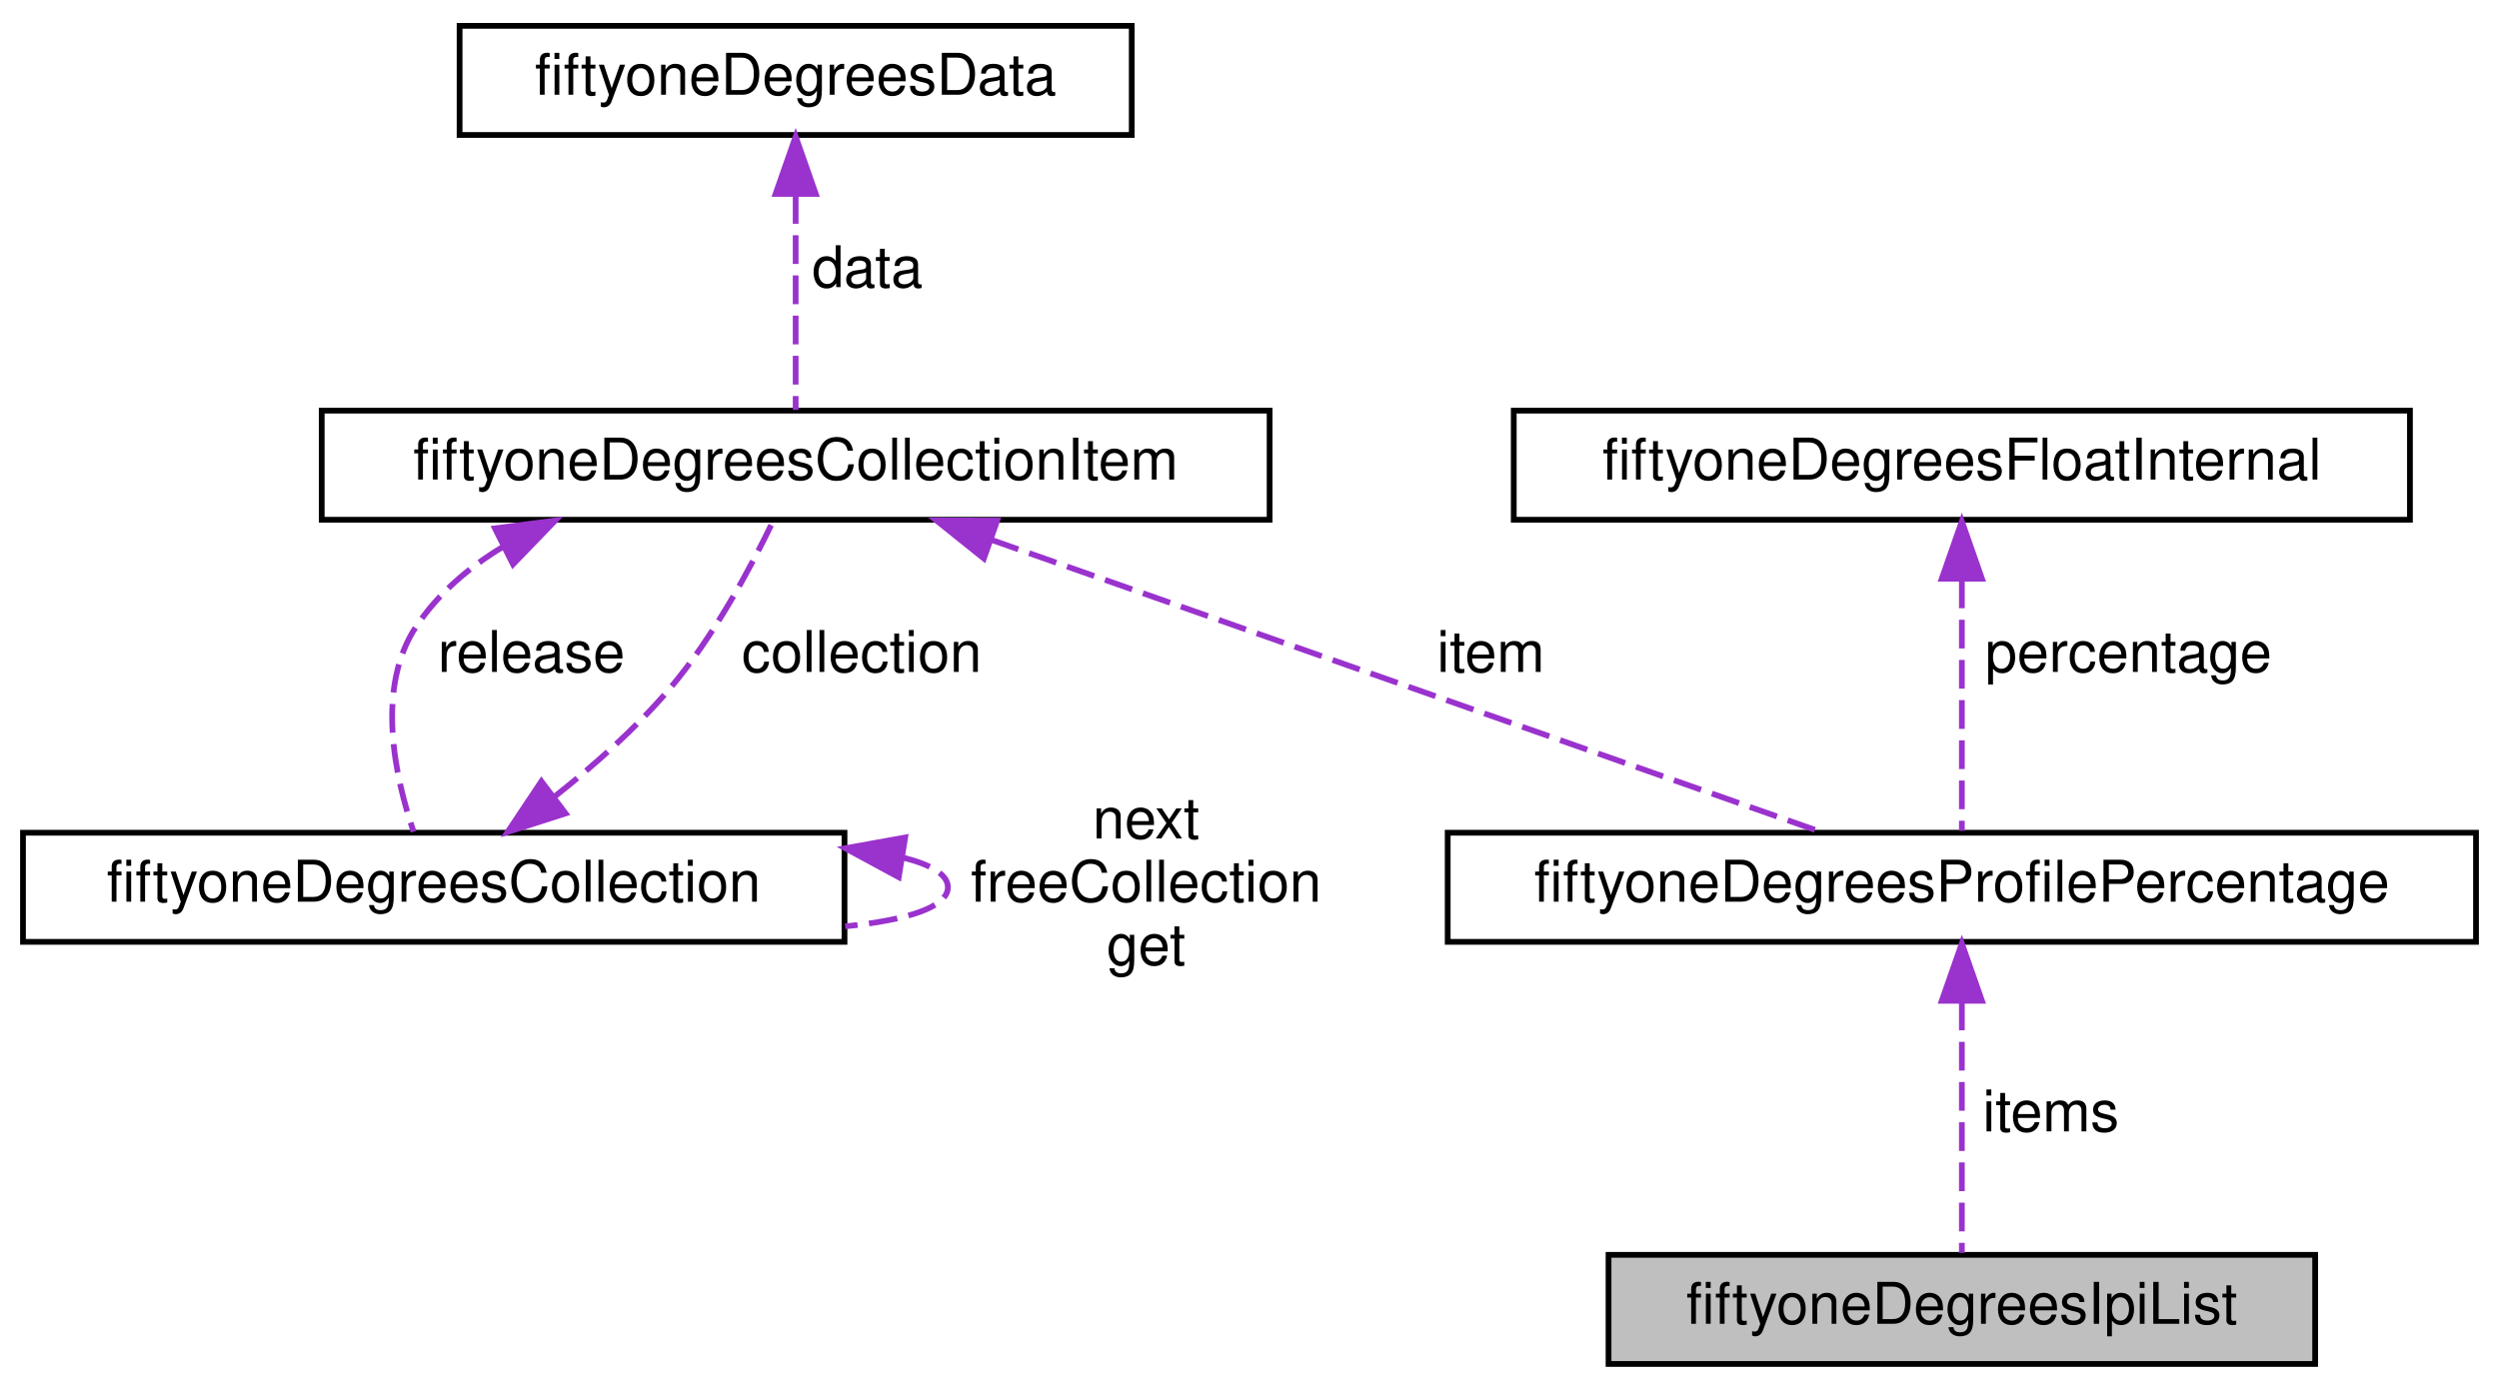
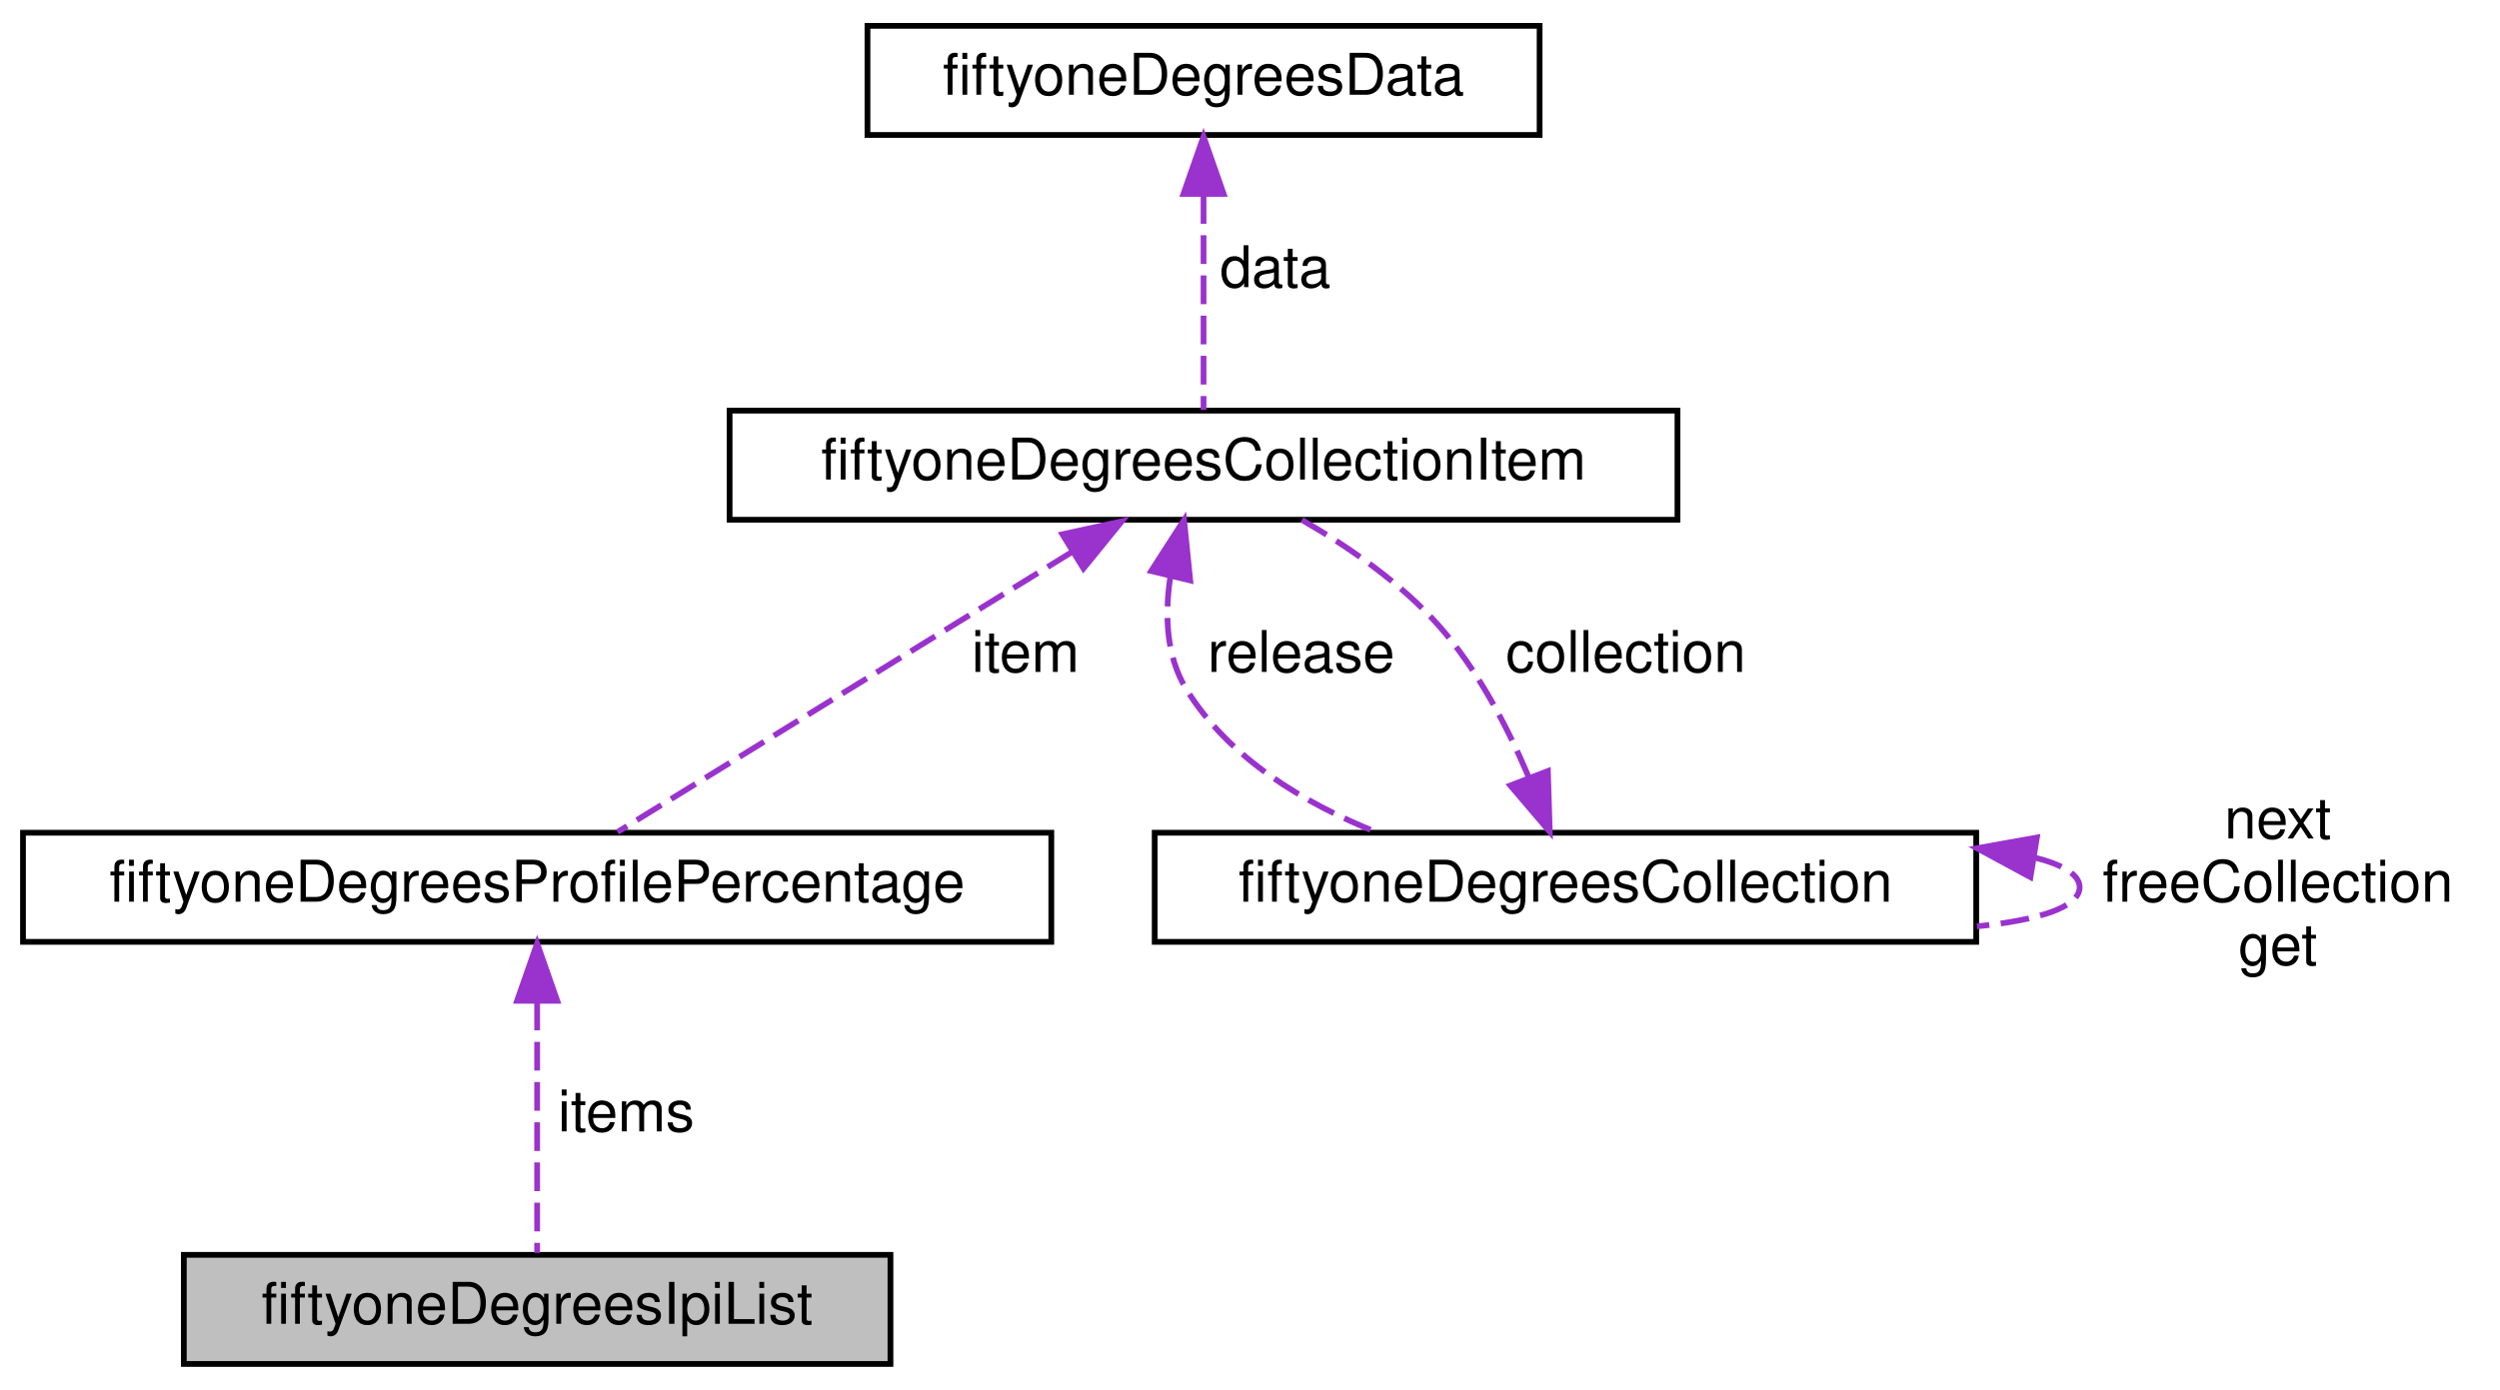
<svg xmlns="http://www.w3.org/2000/svg" xmlns:xlink="http://www.w3.org/1999/xlink" width="435pt" height="242pt" viewBox="0.00 0.00 435.00 242.00">
  <g id="graph0" class="graph" transform="scale(1 1) rotate(0) translate(4 238)">
    <g id="node1" class="node">
      <g id="a_node1">
        <a xlink:title="The structure which represents the list of values returned for the required property from the results...">
-           <polygon fill="#bfbfbf" stroke="black" points="276,-0.5 276,-19.5 399,-19.5 399,-0.5 276,-0.5" />
-           <text text-anchor="middle" x="337.5" y="-7.5" font-family="Helvetica,sans-Serif" font-size="10.00">fiftyoneDegreesIpiList</text>
+           <polygon fill="#bfbfbf" stroke="black" points="28,-0.5 28,-19.5 151,-19.5 151,-0.5 28,-0.5" />
+           <text text-anchor="middle" x="89.5" y="-7.5" font-family="Helvetica,sans-Serif" font-size="10.00">fiftyoneDegreesIpiList</text>
        </a>
      </g>
    </g>
    <g id="node2" class="node">
      <g id="a_node2">
        <a xlink:href="structfiftyone_degrees_profile_percentage.html" target="_top" xlink:title="The structure to hold a pair of result item and its percentage When getting values for a property fro...">
-           <polygon fill="none" stroke="black" points="248,-74 248,-93 427,-93 427,-74 248,-74" />
-           <text text-anchor="middle" x="337.5" y="-81" font-family="Helvetica,sans-Serif" font-size="10.00">fiftyoneDegreesProfilePercentage</text>
+           <polygon fill="none" stroke="black" points="0,-74 0,-93 179,-93 179,-74 0,-74" />
+           <text text-anchor="middle" x="89.5" y="-81" font-family="Helvetica,sans-Serif" font-size="10.00">fiftyoneDegreesProfilePercentage</text>
        </a>
      </g>
    </g>
    <g id="edge1" class="edge">
-       <path fill="none" stroke="#9a32cd" stroke-dasharray="5,2" d="M337.5,-63.59C337.5,-49.43 337.5,-30.7 337.5,-19.84" />
-       <polygon fill="#9a32cd" stroke="#9a32cd" points="334,-63.73 337.5,-73.73 341,-63.73 334,-63.73" />
-       <text text-anchor="middle" x="353" y="-41" font-family="Helvetica,sans-Serif" font-size="10.00"> items</text>
+       <path fill="none" stroke="#9a32cd" stroke-dasharray="5,2" d="M89.5,-63.59C89.5,-49.43 89.5,-30.7 89.5,-19.84" />
+       <polygon fill="#9a32cd" stroke="#9a32cd" points="86,-63.73 89.5,-73.73 93,-63.73 86,-63.73" />
+       <text text-anchor="middle" x="105" y="-41" font-family="Helvetica,sans-Serif" font-size="10.00"> items</text>
    </g>
    <g id="node3" class="node">
      <g id="a_node3">
        <a xlink:href="structfiftyone_degrees_collection_item.html" target="_top" xlink:title="Used to store a handle to the underlying item that could be used to release the item when it's finish...">
-           <polygon fill="none" stroke="black" points="52,-147.5 52,-166.5 217,-166.5 217,-147.5 52,-147.5" />
-           <text text-anchor="middle" x="134.5" y="-154.5" font-family="Helvetica,sans-Serif" font-size="10.00">fiftyoneDegreesCollectionItem</text>
+           <polygon fill="none" stroke="black" points="123,-147.5 123,-166.5 288,-166.5 288,-147.5 123,-147.5" />
+           <text text-anchor="middle" x="205.5" y="-154.5" font-family="Helvetica,sans-Serif" font-size="10.00">fiftyoneDegreesCollectionItem</text>
        </a>
      </g>
    </g>
    <g id="edge2" class="edge">
-       <path fill="none" stroke="#9a32cd" stroke-dasharray="5,2" d="M168.54,-144.01C209.5,-129.59 277.23,-105.73 313.24,-93.04" />
-       <polygon fill="#9a32cd" stroke="#9a32cd" points="167.26,-140.75 158.99,-147.38 169.58,-147.35 167.26,-140.75" />
-       <text text-anchor="middle" x="255.5" y="-121" font-family="Helvetica,sans-Serif" font-size="10.00"> item</text>
+       <path fill="none" stroke="#9a32cd" stroke-dasharray="5,2" d="M182.62,-141.9C159.06,-127.37 123.1,-105.21 103.48,-93.12" />
+       <polygon fill="#9a32cd" stroke="#9a32cd" points="180.93,-144.97 191.28,-147.23 184.6,-139.01 180.93,-144.97" />
+       <text text-anchor="middle" x="174.5" y="-121" font-family="Helvetica,sans-Serif" font-size="10.00"> item</text>
    </g>
    <g id="node4" class="node">
      <g id="a_node4">
        <a xlink:href="structfiftyone_degrees_collection.html" target="_top" xlink:title="All the shared methods and fields required by file, memory and cached collections.">
-           <polygon fill="none" stroke="black" points="0,-74 0,-93 143,-93 143,-74 0,-74" />
-           <text text-anchor="middle" x="71.5" y="-81" font-family="Helvetica,sans-Serif" font-size="10.00">fiftyoneDegreesCollection</text>
+           <polygon fill="none" stroke="black" points="197,-74 197,-93 340,-93 340,-74 197,-74" />
+           <text text-anchor="middle" x="268.5" y="-81" font-family="Helvetica,sans-Serif" font-size="10.00">fiftyoneDegreesCollection</text>
        </a>
      </g>
    </g>
    <g id="edge4" class="edge">
-       <path fill="none" stroke="#9a32cd" stroke-dasharray="5,2" d="M83.59,-142.81C77.65,-139.25 72.35,-134.73 68.5,-129 61.34,-118.33 64.72,-102.79 67.99,-93.18" />
-       <polygon fill="#9a32cd" stroke="#9a32cd" points="82.15,-146 92.66,-147.36 85.3,-139.74 82.15,-146" />
-       <text text-anchor="middle" x="88.5" y="-121" font-family="Helvetica,sans-Serif" font-size="10.00"> release</text>
+       <path fill="none" stroke="#9a32cd" stroke-dasharray="5,2" d="M199.69,-137.38C198.73,-130.84 199,-123.71 202.5,-118 209.89,-105.95 223.12,-98.07 235.8,-93.01" />
+       <polygon fill="#9a32cd" stroke="#9a32cd" points="196.38,-138.57 202.11,-147.47 203.18,-136.93 196.38,-138.57" />
+       <text text-anchor="middle" x="222.5" y="-121" font-family="Helvetica,sans-Serif" font-size="10.00"> release</text>
    </g>
    <g id="edge3" class="edge">
-       <path fill="none" stroke="#9a32cd" stroke-dasharray="5,2" d="M92.61,-99.35C99.43,-104.75 106.72,-111.21 112.5,-118 120.21,-127.06 126.69,-139.19 130.58,-147.28" />
-       <polygon fill="#9a32cd" stroke="#9a32cd" points="94.45,-96.36 84.36,-93.13 90.24,-101.95 94.45,-96.36" />
-       <text text-anchor="middle" x="146" y="-121" font-family="Helvetica,sans-Serif" font-size="10.00"> collection</text>
+       <path fill="none" stroke="#9a32cd" stroke-dasharray="5,2" d="M262.09,-102.71C258.44,-111.33 253.24,-121.38 246.5,-129 239.84,-136.54 230.61,-142.86 222.59,-147.49" />
+       <polygon fill="#9a32cd" stroke="#9a32cd" points="265.44,-103.75 265.77,-93.16 258.9,-101.23 265.44,-103.75" />
+       <text text-anchor="middle" x="279" y="-121" font-family="Helvetica,sans-Serif" font-size="10.00"> collection</text>
    </g>
    <g id="edge5" class="edge">
-       <path fill="none" stroke="#9a32cd" stroke-dasharray="5,2" d="M153.11,-88.69C158.04,-87.46 161,-85.73 161,-83.5 161,-80.02 153.79,-77.76 143.13,-76.7" />
-       <polygon fill="#9a32cd" stroke="#9a32cd" points="152.44,-85.26 143.13,-90.3 153.56,-92.17 152.44,-85.26" />
-       <text text-anchor="middle" x="195.5" y="-92" font-family="Helvetica,sans-Serif" font-size="10.00"> next</text>
-       <text text-anchor="middle" x="195.5" y="-81" font-family="Helvetica,sans-Serif" font-size="10.00">freeCollection</text>
-       <text text-anchor="middle" x="195.5" y="-70" font-family="Helvetica,sans-Serif" font-size="10.00">get</text>
+       <path fill="none" stroke="#9a32cd" stroke-dasharray="5,2" d="M350.11,-88.69C355.04,-87.46 358,-85.73 358,-83.5 358,-80.02 350.79,-77.76 340.13,-76.7" />
+       <polygon fill="#9a32cd" stroke="#9a32cd" points="349.44,-85.26 340.13,-90.3 350.56,-92.17 349.44,-85.26" />
+       <text text-anchor="middle" x="392.5" y="-92" font-family="Helvetica,sans-Serif" font-size="10.00"> next</text>
+       <text text-anchor="middle" x="392.5" y="-81" font-family="Helvetica,sans-Serif" font-size="10.00">freeCollection</text>
+       <text text-anchor="middle" x="392.5" y="-70" font-family="Helvetica,sans-Serif" font-size="10.00">get</text>
    </g>
    <g id="node5" class="node">
      <g id="a_node5">
        <a xlink:href="structfiftyone_degrees_data.html" target="_top" xlink:title="Data structure used for reusing memory which may have been allocated in a previous operation.">
-           <polygon fill="none" stroke="black" points="76,-214.5 76,-233.5 193,-233.5 193,-214.5 76,-214.5" />
-           <text text-anchor="middle" x="134.5" y="-221.5" font-family="Helvetica,sans-Serif" font-size="10.00">fiftyoneDegreesData</text>
+           <polygon fill="none" stroke="black" points="147,-214.5 147,-233.5 264,-233.5 264,-214.5 147,-214.5" />
+           <text text-anchor="middle" x="205.5" y="-221.5" font-family="Helvetica,sans-Serif" font-size="10.00">fiftyoneDegreesData</text>
        </a>
      </g>
    </g>
    <g id="edge6" class="edge">
-       <path fill="none" stroke="#9a32cd" stroke-dasharray="5,2" d="M134.5,-204.04C134.5,-191.67 134.5,-176.12 134.5,-166.63" />
-       <polygon fill="#9a32cd" stroke="#9a32cd" points="131,-204.23 134.5,-214.23 138,-204.23 131,-204.23" />
-       <text text-anchor="middle" x="147" y="-188" font-family="Helvetica,sans-Serif" font-size="10.00"> data</text>
-     </g>
-     <g id="node6" class="node">
-       <g id="a_node6">
-         <a xlink:href="structfiftyone_degrees_float_internal.html" target="_top" xlink:title="Struture that represents 51Degrees implementation, which encapsulate an array of 4 bytes.">
-           <polygon fill="none" stroke="black" points="259.5,-147.5 259.5,-166.5 415.5,-166.5 415.5,-147.5 259.5,-147.5" />
-           <text text-anchor="middle" x="337.5" y="-154.5" font-family="Helvetica,sans-Serif" font-size="10.00">fiftyoneDegreesFloatInternal</text>
-         </a>
-       </g>
-     </g>
-     <g id="edge7" class="edge">
-       <path fill="none" stroke="#9a32cd" stroke-dasharray="5,2" d="M337.5,-137.09C337.5,-122.93 337.5,-104.2 337.5,-93.34" />
-       <polygon fill="#9a32cd" stroke="#9a32cd" points="334,-137.23 337.5,-147.23 341,-137.23 334,-137.23" />
-       <text text-anchor="middle" x="366.5" y="-121" font-family="Helvetica,sans-Serif" font-size="10.00"> percentage</text>
+       <path fill="none" stroke="#9a32cd" stroke-dasharray="5,2" d="M205.5,-204.04C205.5,-191.67 205.5,-176.12 205.5,-166.63" />
+       <polygon fill="#9a32cd" stroke="#9a32cd" points="202,-204.23 205.5,-214.23 209,-204.23 202,-204.23" />
+       <text text-anchor="middle" x="218" y="-188" font-family="Helvetica,sans-Serif" font-size="10.00"> data</text>
    </g>
  </g>
</svg>
